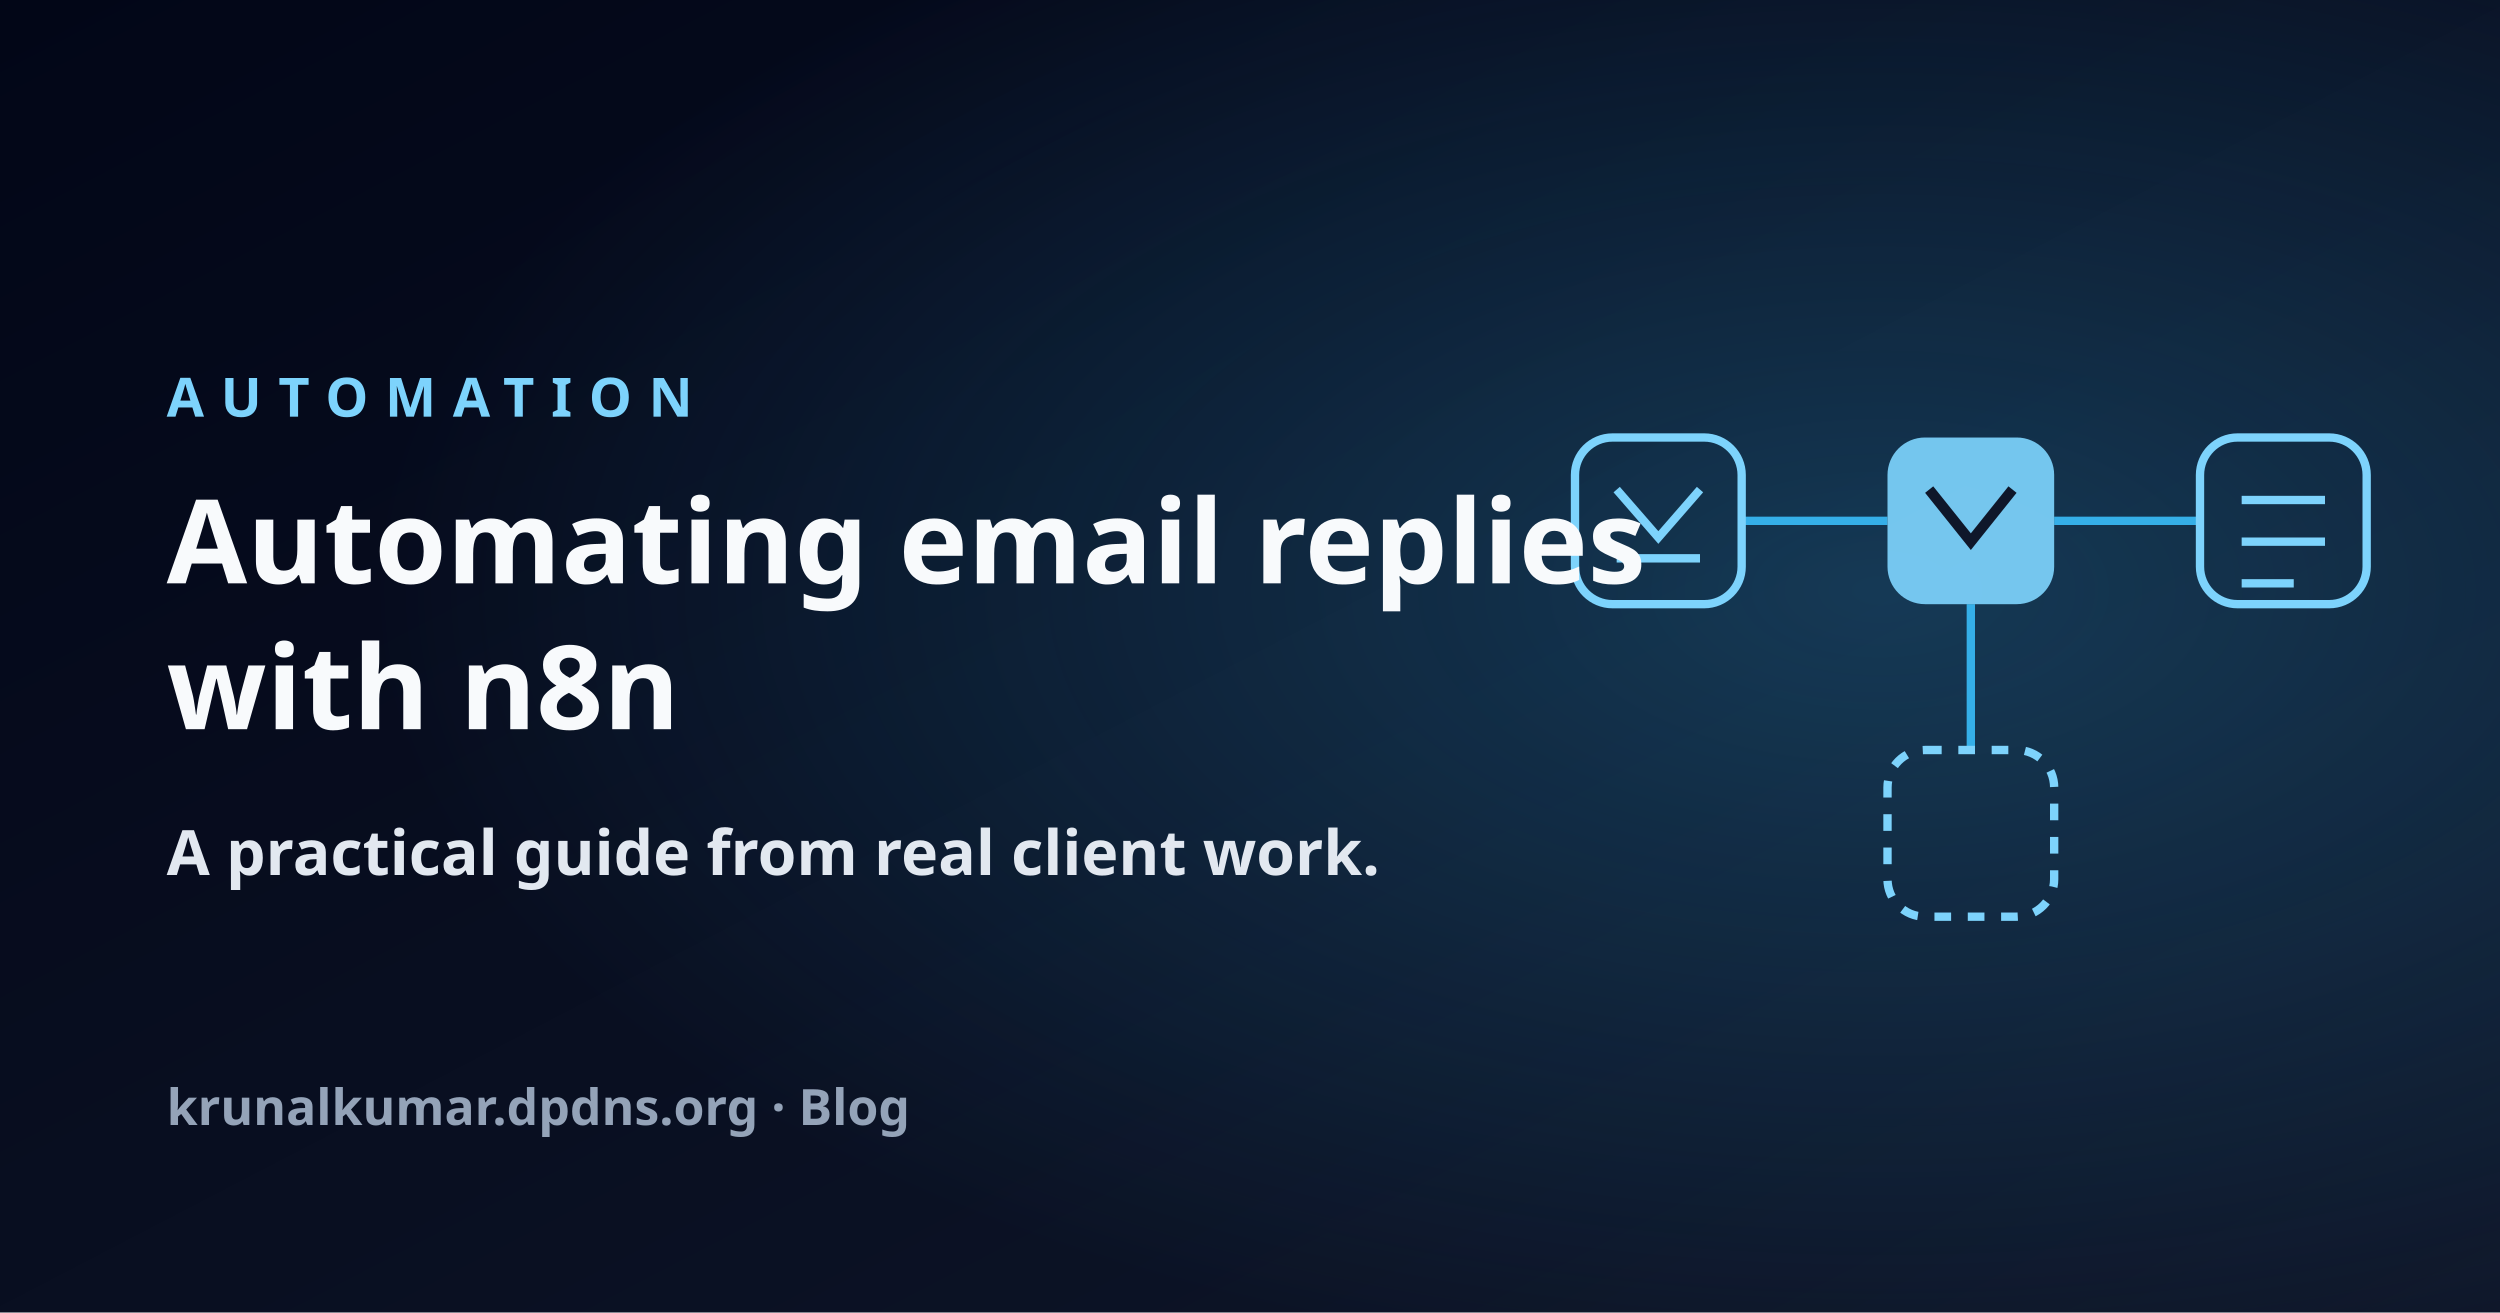
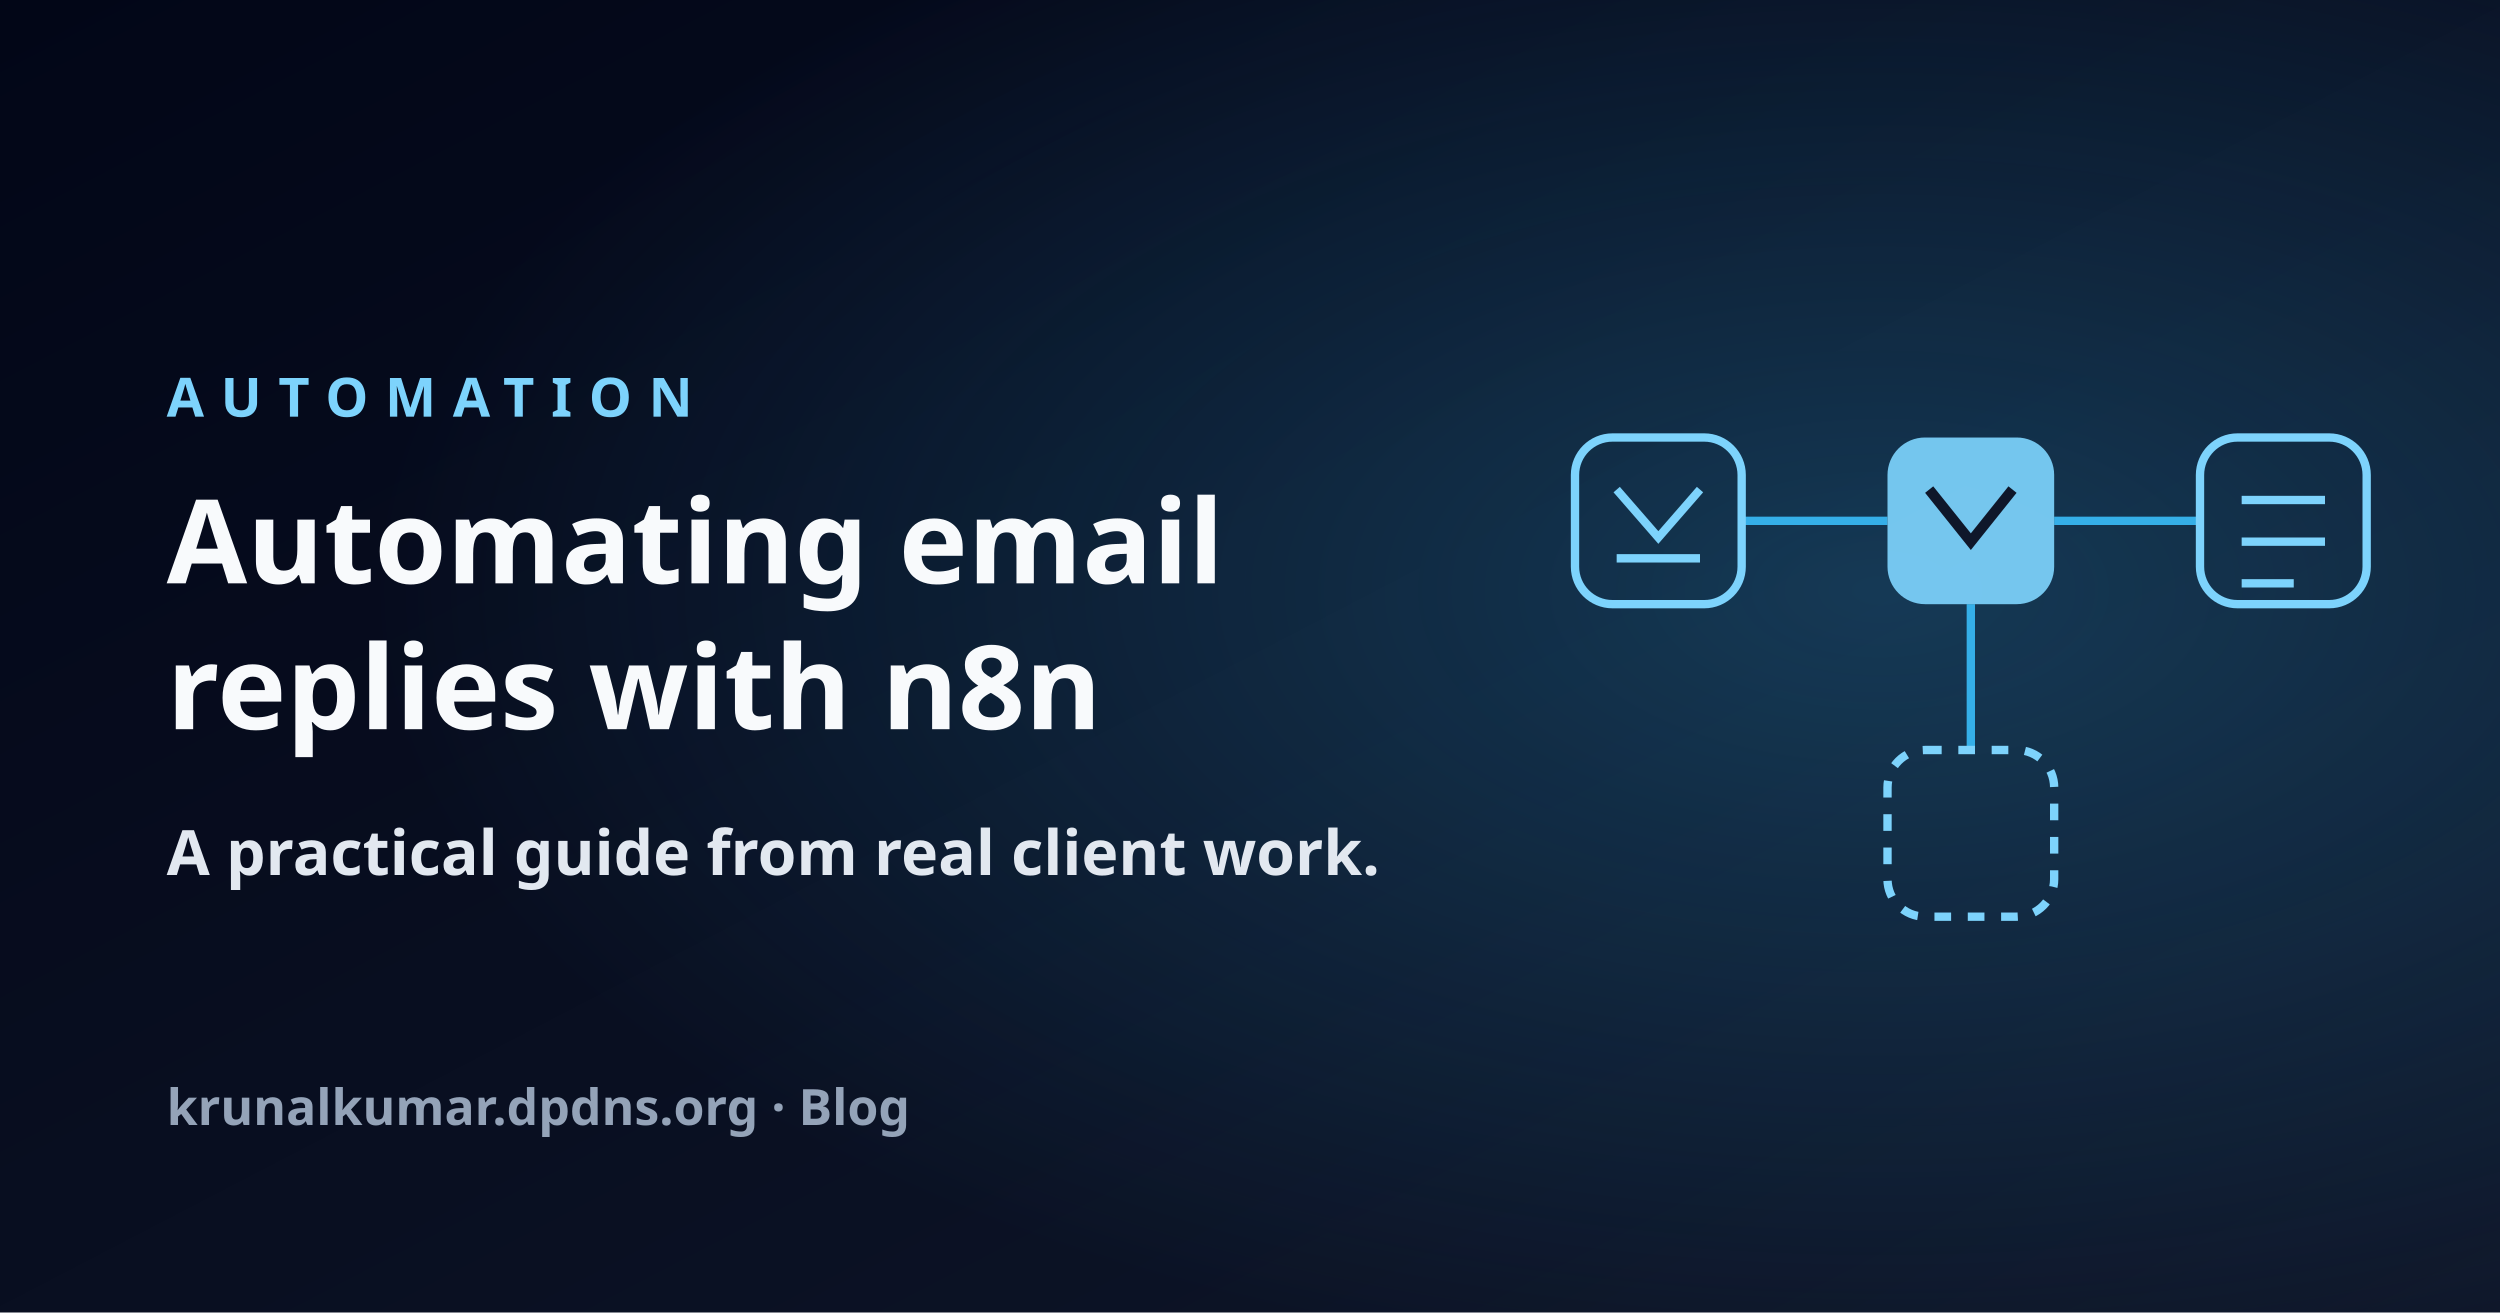
<svg xmlns="http://www.w3.org/2000/svg" viewBox="0 0 1200 630" role="img" aria-label="Cover image: Automating email replies with n8n — a practical guide from real client work">
  <defs>
    <linearGradient id="bg" x1="0" y1="0" x2="1" y2="1">
      <stop offset="0" stop-color="#020617" />
      <stop offset="1" stop-color="#0f172a" />
    </linearGradient>
    <radialGradient id="glow" cx="0.75" cy="0.45" r="0.6">
      <stop offset="0" stop-color="#38bdf8" stop-opacity="0.24" />
      <stop offset="1" stop-color="#38bdf8" stop-opacity="0" />
    </radialGradient>
  </defs>
  <rect width="1200" height="630" fill="url(#bg)" />
  <rect width="1200" height="630" fill="url(#glow)" />
  <g stroke="#38bdf8" stroke-width="4" opacity="0.9">
    <line x1="836" y1="250" x2="906" y2="250" />
    <line x1="986" y1="250" x2="1056" y2="250" />
    <line x1="946" y1="290" x2="946" y2="360" />
  </g>
  <rect x="756" y="210" width="80" height="80" rx="18" fill="none" stroke="#7dd3fc" stroke-width="4" />
  <rect x="906" y="210" width="80" height="80" rx="18" fill="#7dd3fc" opacity="0.92" />
  <rect x="1056" y="210" width="80" height="80" rx="18" fill="none" stroke="#7dd3fc" stroke-width="4" />
  <rect x="906" y="360" width="80" height="80" rx="18" fill="none" stroke="#7dd3fc" stroke-width="4" stroke-dasharray="8 8" />
  <path d="M 776 235 L 796 258 L 816 235 M 776 268 L 816 268" stroke="#7dd3fc" stroke-width="4" fill="none" />
  <path d="M 926 235 L 946 260 L 966 235" stroke="#0f172a" stroke-width="5" fill="none" />
  <path d="M 1076 240 L 1116 240 M 1076 260 L 1116 260 M 1076 280 L 1101 280" stroke="#7dd3fc" stroke-width="4" fill="none" />
  <g font-family="'Segoe UI', Tahoma, sans-serif">
    <text x="80" y="200" fill="#7dd3fc" font-size="26" font-weight="800" letter-spacing="8">AUTOMATION</text>
-     <text x="80" y="280" fill="#f8fafc" font-size="56" font-weight="800">Automating email replies</text>
-     <text x="80" y="350" fill="#f8fafc" font-size="56" font-weight="800">with n8n</text>
+     <text x="80" y="280" fill="#f8fafc" font-size="56" font-weight="800">Automating email</text>
+     <text x="80" y="350" fill="#f8fafc" font-size="56" font-weight="800">replies with n8n</text>
    <text x="80" y="420" fill="#e2e8f0" font-size="30" font-weight="600">A practical guide from real client work.</text>
    <text x="80" y="540" fill="#94a3b8" font-size="24" font-weight="700">krunalkumar.dpdns.org · Blog</text>
  </g>
</svg>
